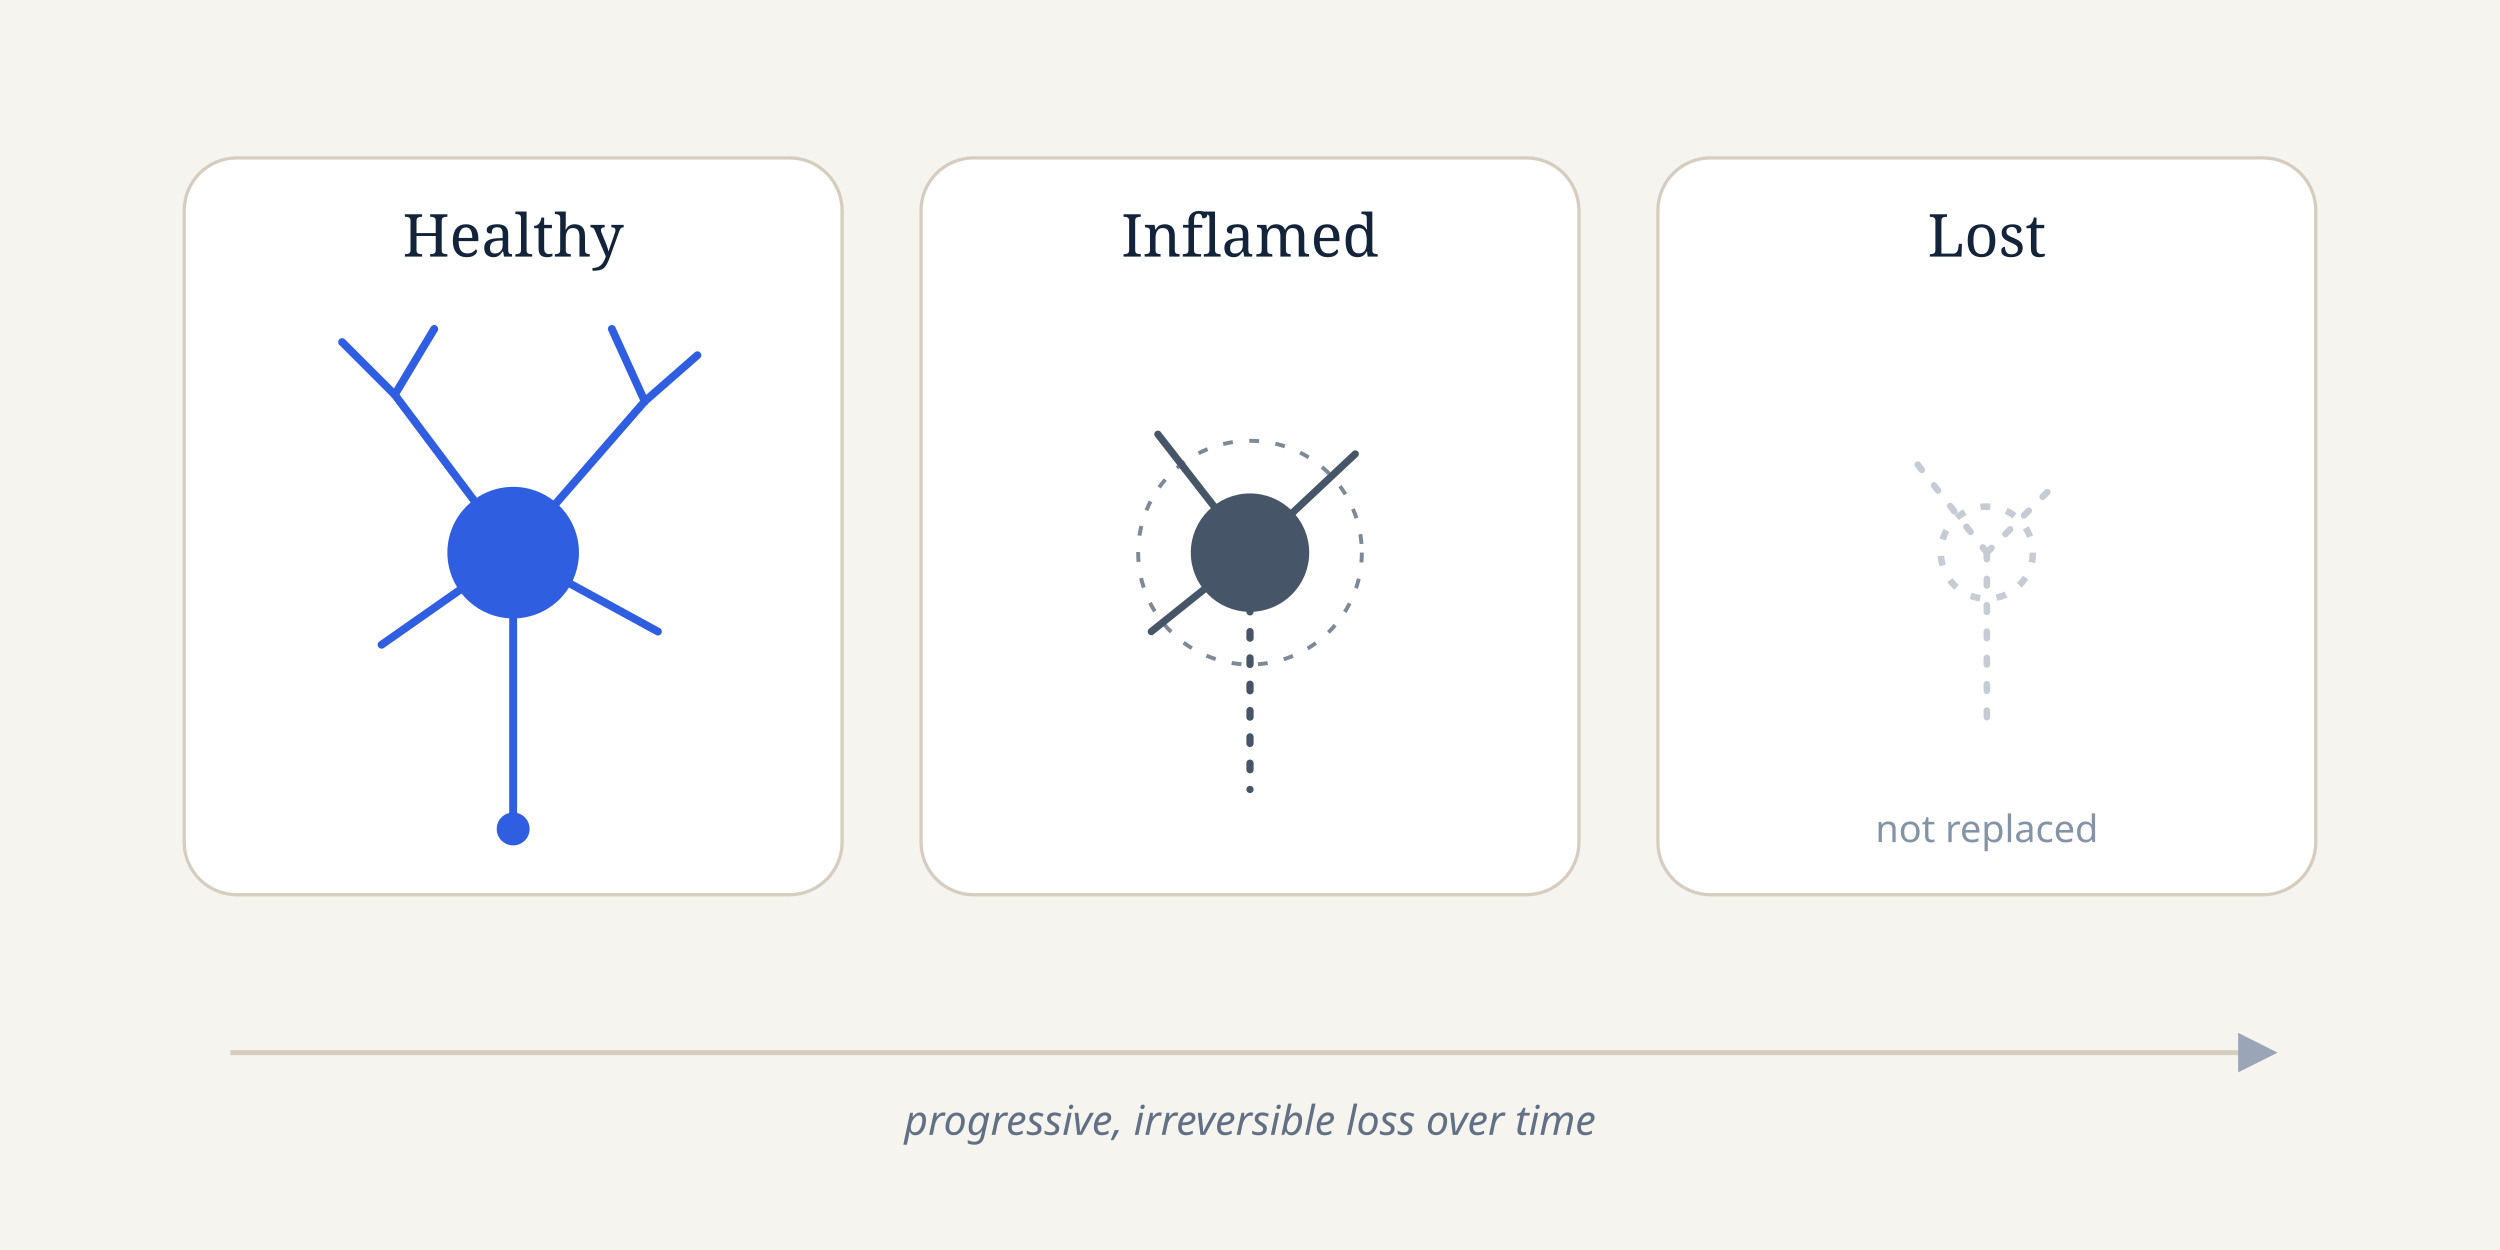
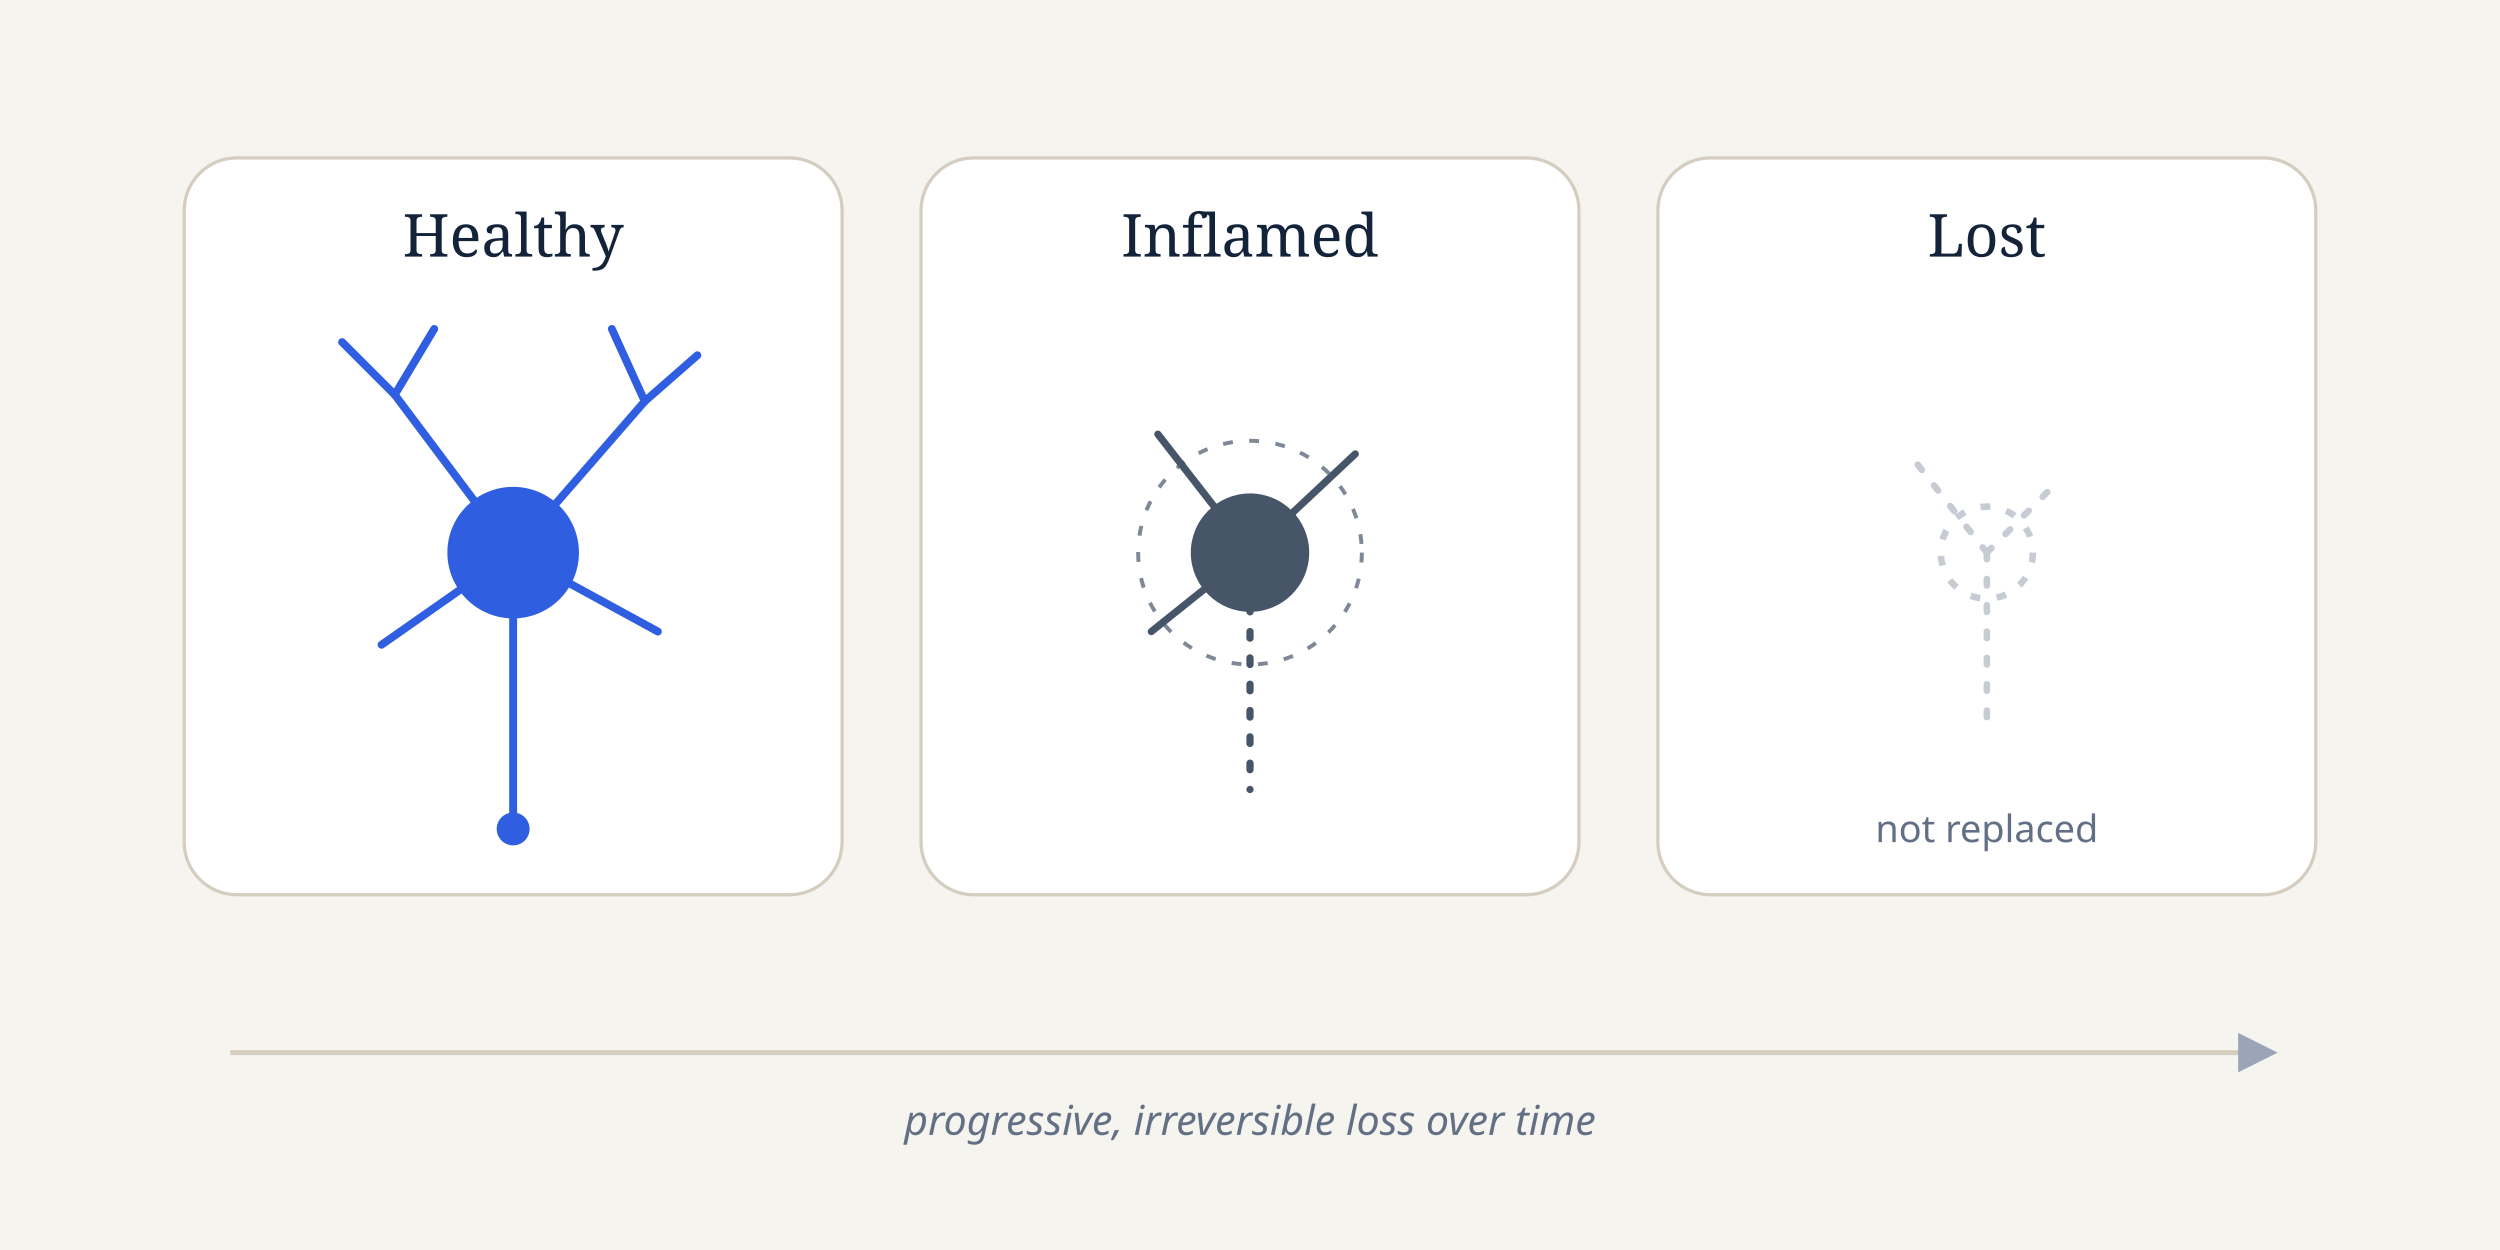
<svg xmlns="http://www.w3.org/2000/svg" viewBox="0 0 760 380" role="img" aria-labelledby="ch-title ch-desc" font-family="'Hanken Grotesk', system-ui, sans-serif">
  <defs>
    <marker id="ch-arrow" viewBox="0 0 10 10" refX="8" refY="5" markerWidth="8" markerHeight="8" orient="auto-start-reverse">
      <path d="M0 0L10 5L0 10z" fill="#9aa6b8" />
    </marker>
  </defs>
  <rect width="760" height="380" fill="#F6F4EF" />
  <path d="M70 320 H690" fill="none" stroke="#D5CEC0" stroke-width="1.5" marker-end="url(#ch-arrow)" />
  <text x="380" y="345" font-size="12.5" fill="#626f85" text-anchor="middle" font-style="italic">progressive, irreversible loss over time</text>
  <g id="ch-healthy">
    <rect x="56" y="48" width="200" height="224" rx="16" fill="#FFFFFF" stroke="#D5CEC0" stroke-width="1" />
    <text x="156" y="78" font-family="'Newsreader', Georgia, serif" font-size="18" font-weight="500" fill="#13243A" text-anchor="middle">Healthy</text>
    <g stroke="#2F5FE0" stroke-width="2.4" fill="none" stroke-linecap="round">
      <path d="M156 168 L120 120" />
      <path d="M120 120 L104 104" />
      <path d="M120 120 L132 100" />
      <path d="M156 168 L196 122" />
      <path d="M196 122 L212 108" />
      <path d="M196 122 L186 100" />
      <path d="M156 168 L116 196" />
      <path d="M156 168 L200 192" />
      <path d="M156 168 L156 252" />
    </g>
    <circle cx="156" cy="168" r="20" fill="#2F5FE0" />
    <circle cx="156" cy="252" r="5" fill="#2F5FE0" />
  </g>
  <g id="ch-inflamed">
    <rect x="280" y="48" width="200" height="224" rx="16" fill="#FFFFFF" stroke="#D5CEC0" stroke-width="1" />
    <text x="380" y="78" font-family="'Newsreader', Georgia, serif" font-size="18" font-weight="500" fill="#13243A" text-anchor="middle">Inflamed</text>
    <circle cx="380" cy="168" r="34" fill="none" stroke="#475569" stroke-width="1.2" stroke-dasharray="3 5" opacity="0.7" />
    <g stroke="#475569" stroke-width="2.2" fill="none" stroke-linecap="round">
      <path d="M380 168 L352 132" />
      <path d="M380 168 L412 138" />
      <path d="M380 168 L350 192" />
      <path d="M380 168 L380 240" stroke-dasharray="2 6" />
    </g>
    <circle cx="380" cy="168" r="18" fill="#475569" />
  </g>
  <g id="ch-lost">
    <rect x="504" y="48" width="200" height="224" rx="16" fill="#FFFFFF" stroke="#D5CEC0" stroke-width="1" />
    <text x="604" y="78" font-family="'Newsreader', Georgia, serif" font-size="18" font-weight="500" fill="#13243A" text-anchor="middle">Lost</text>
    <g stroke="#c7ccd4" stroke-width="2" fill="none" stroke-linecap="round" stroke-dasharray="2 6">
      <path d="M604 168 L582 140" />
      <path d="M604 168 L626 146" />
      <path d="M604 168 L604 220" />
    </g>
    <circle cx="604" cy="168" r="14" fill="none" stroke="#c7ccd4" stroke-width="2" stroke-dasharray="3 5" />
-     <text x="604" y="256" font-size="11.5" fill="#8593a6" text-anchor="middle">not replaced</text>
+     <text x="604" y="256" font-size="11.5" fill="#626f85" text-anchor="middle">not replaced</text>
  </g>
</svg>
